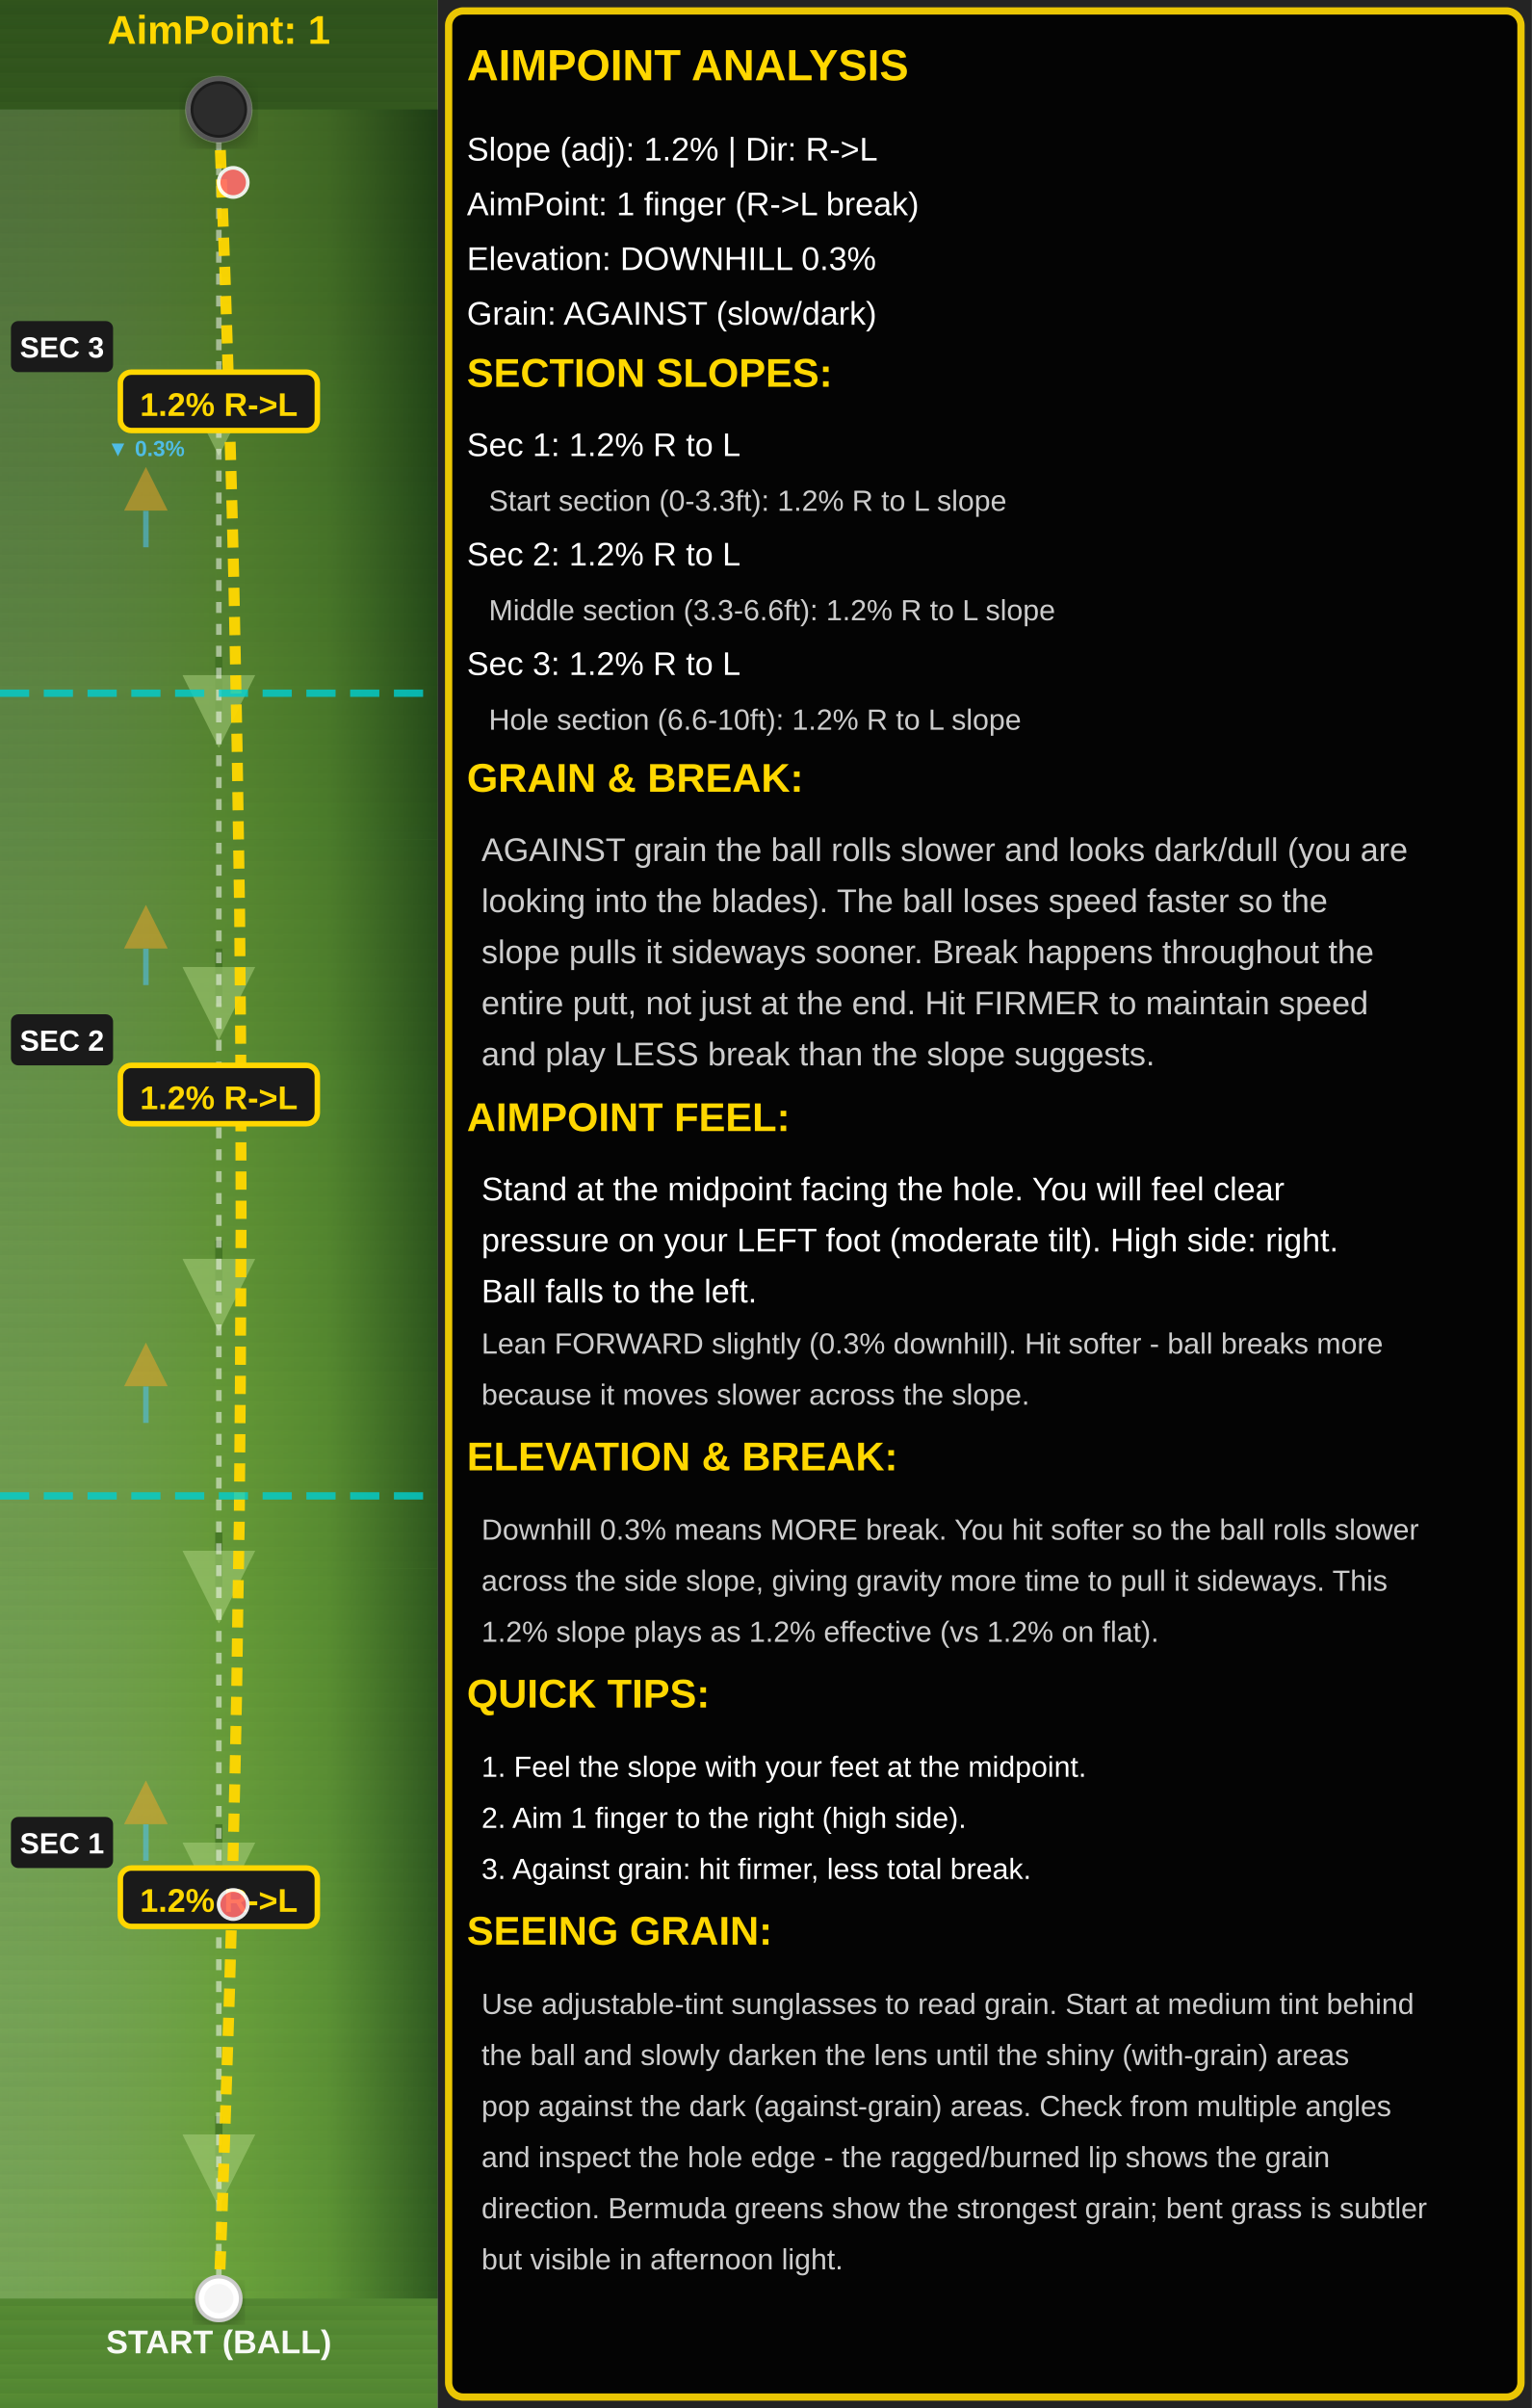
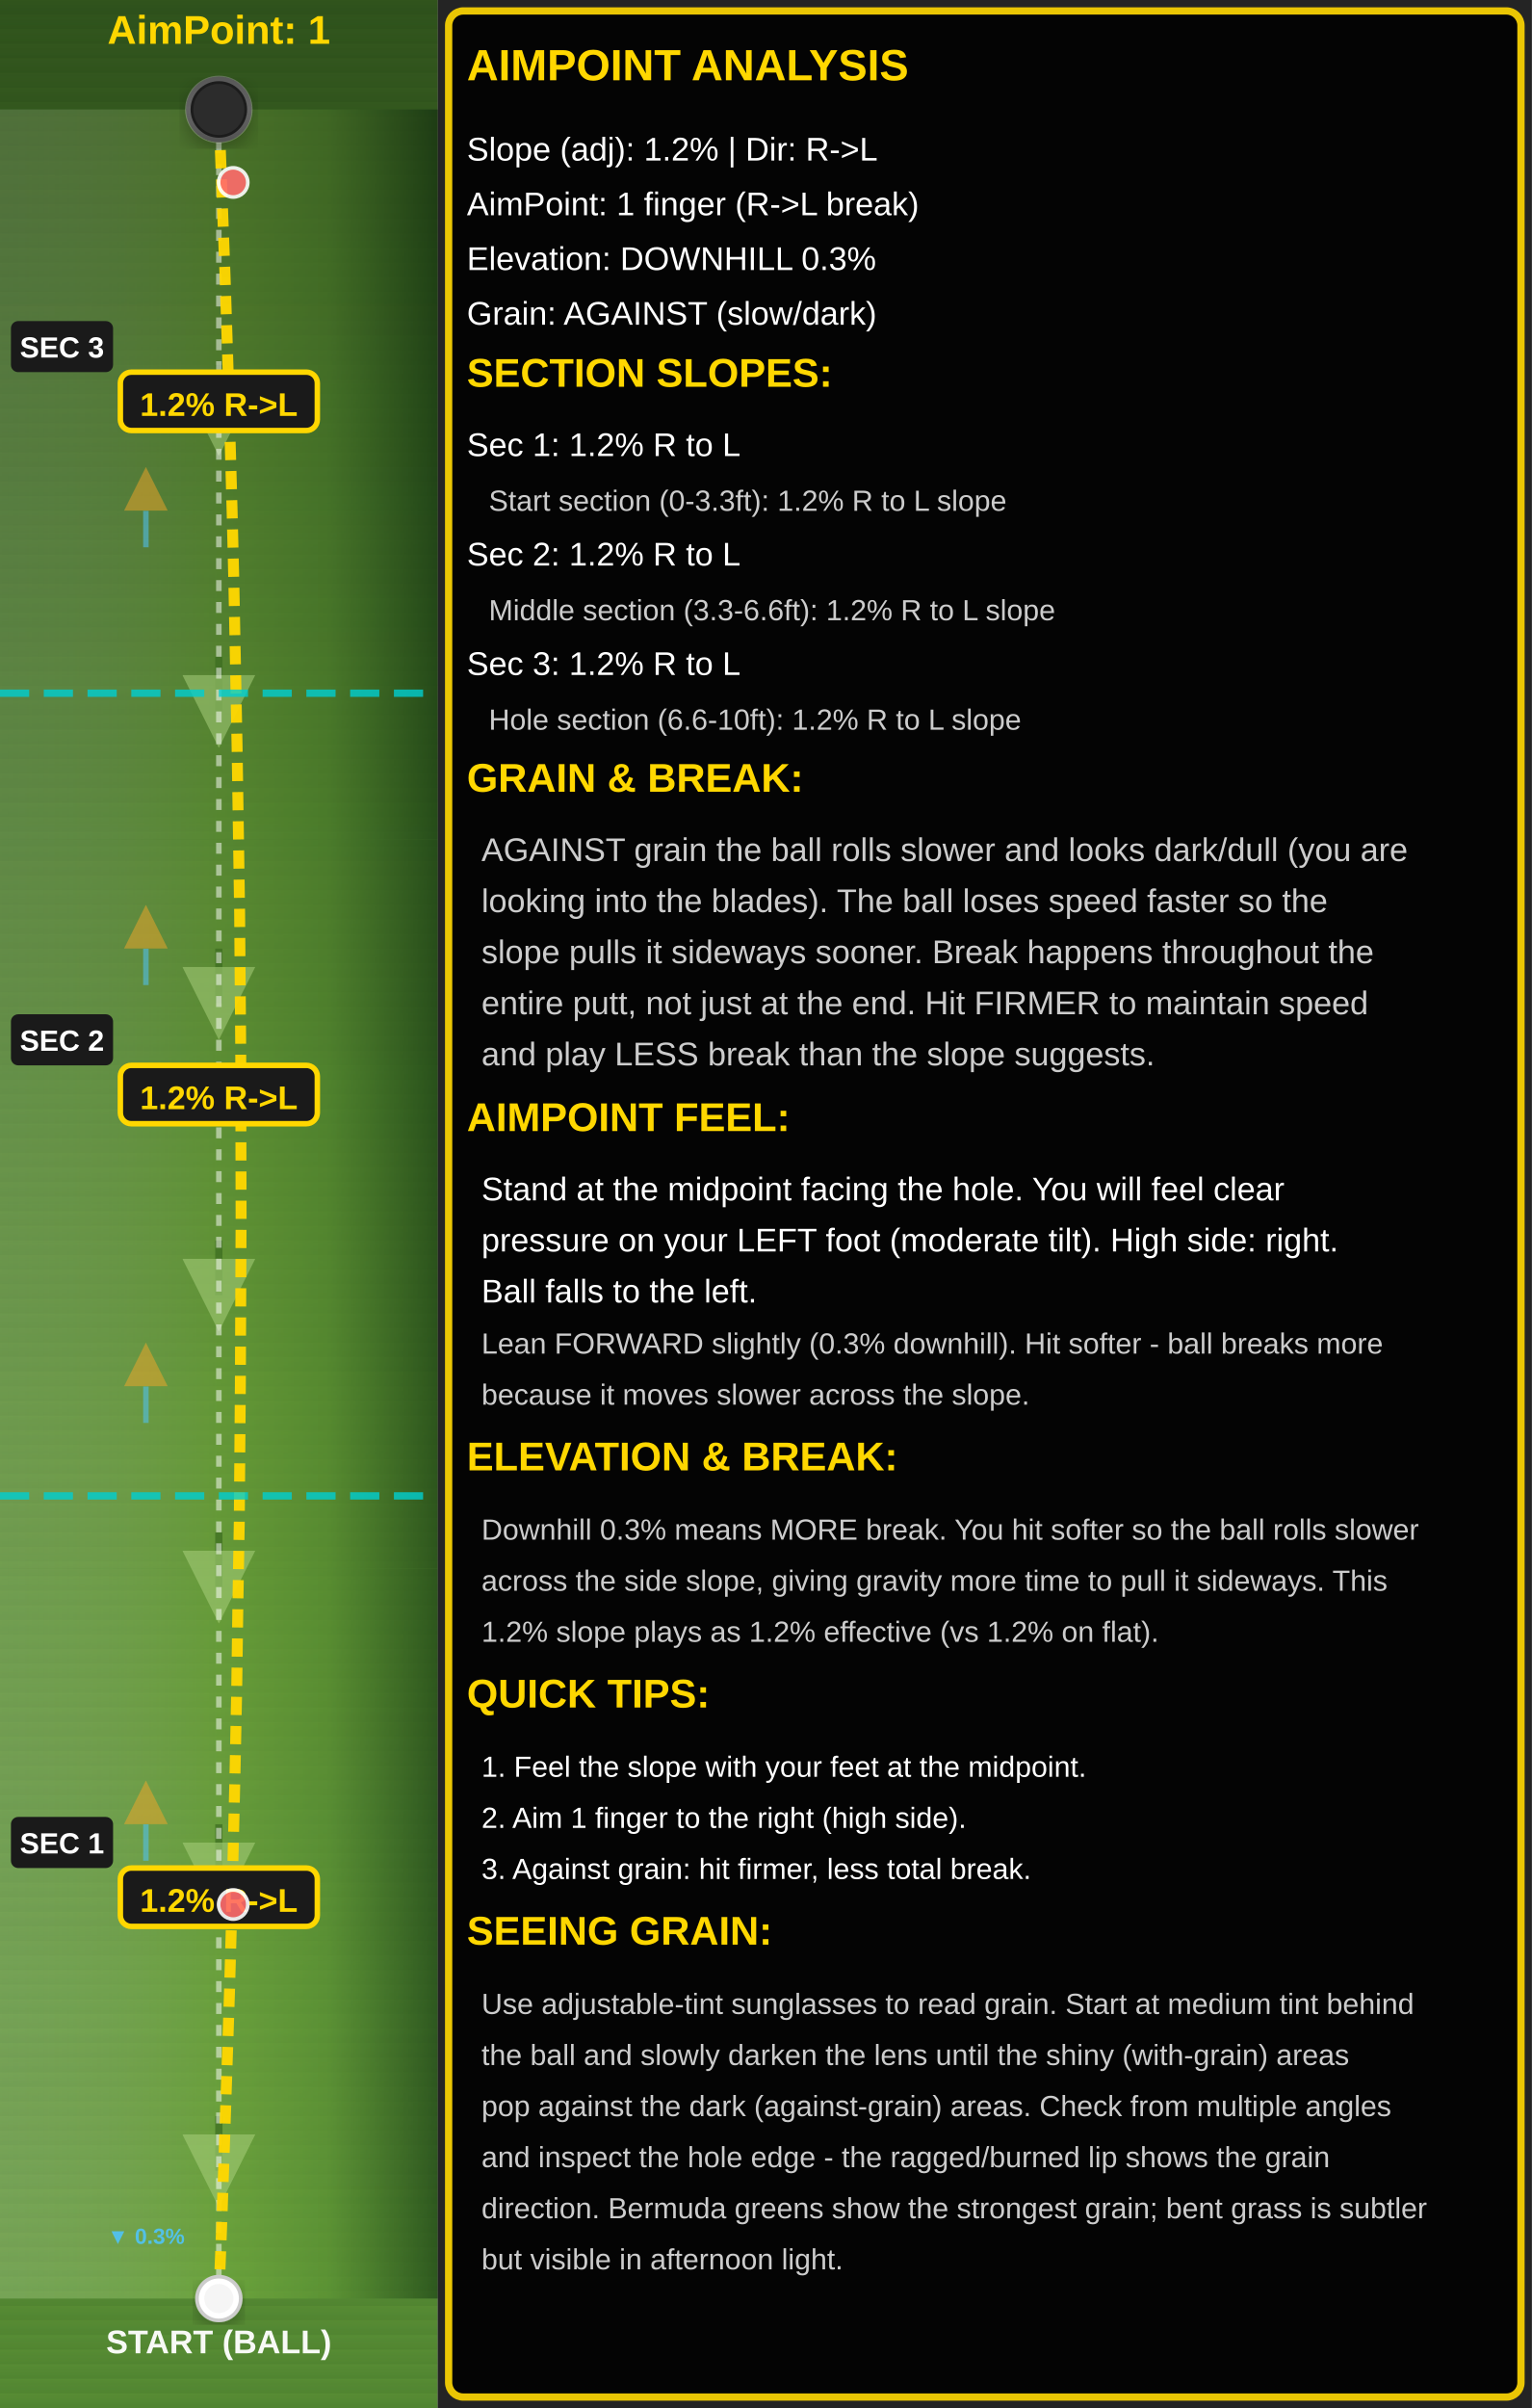
<svg xmlns="http://www.w3.org/2000/svg" width="420" height="660">
  <defs>
    <linearGradient id="baseGreen" x1="0%" y1="0%" x2="0%" y2="100%">
      <stop offset="0%" style="stop-color:#689F38;stop-opacity:1" />
      <stop offset="50%" style="stop-color:#558B2F;stop-opacity:1" />
      <stop offset="100%" style="stop-color:#4A7C27;stop-opacity:1" />
    </linearGradient>
    <linearGradient id="grainGradient" x1="0%" y1="0%" x2="0%" y2="100%">
      <stop offset="0%" style="stop-color:#0D1F0A;stop-opacity:0.7" />
      <stop offset="30%" style="stop-color:#1B3D14;stop-opacity:0.6" />
      <stop offset="60%" style="stop-color:#2E5A1F;stop-opacity:0.45" />
      <stop offset="100%" style="stop-color:#3E7B2F;stop-opacity:0.3" />
    </linearGradient>
    <linearGradient id="elevationGradient" x1="0%" y1="0%" x2="0%" y2="100%">
      <stop offset="0%" style="stop-color:#1B3D14;stop-opacity:0.55" />
      <stop offset="50%" style="stop-color:#689F38;stop-opacity:0.36" />
      <stop offset="100%" style="stop-color:#AED581;stop-opacity:0.16" />
    </linearGradient>
    <linearGradient id="breakGradientSec1" x1="0%" y1="0%" x2="100%" y2="0%">
      <stop offset="0%" style="stop-color:#C5E1A5;stop-opacity:0.389" />
      <stop offset="25%" style="stop-color:#AED581;stop-opacity:0.461" />
      <stop offset="50%" style="stop-color:#8BC34A;stop-opacity:0.569" />
      <stop offset="75%" style="stop-color:#689F38;stop-opacity:0.658" />
      <stop offset="100%" style="stop-color:#1B3D14;stop-opacity:0.748" />
    </linearGradient>
    <linearGradient id="breakGradientSec2" x1="0%" y1="0%" x2="100%" y2="0%">
      <stop offset="0%" style="stop-color:#C5E1A5;stop-opacity:0.389" />
      <stop offset="25%" style="stop-color:#AED581;stop-opacity:0.461" />
      <stop offset="50%" style="stop-color:#8BC34A;stop-opacity:0.569" />
      <stop offset="75%" style="stop-color:#689F38;stop-opacity:0.658" />
      <stop offset="100%" style="stop-color:#1B3D14;stop-opacity:0.748" />
    </linearGradient>
    <linearGradient id="breakGradientSec3" x1="0%" y1="0%" x2="100%" y2="0%">
      <stop offset="0%" style="stop-color:#C5E1A5;stop-opacity:0.389" />
      <stop offset="25%" style="stop-color:#AED581;stop-opacity:0.461" />
      <stop offset="50%" style="stop-color:#8BC34A;stop-opacity:0.569" />
      <stop offset="75%" style="stop-color:#689F38;stop-opacity:0.658" />
      <stop offset="100%" style="stop-color:#1B3D14;stop-opacity:0.748" />
    </linearGradient>
    <linearGradient id="holeGrainGradient" x1="50%" y1="0%" x2="50%" y2="100%">
      <stop offset="0%" style="stop-color:#999999;stop-opacity:0.6" />
      <stop offset="50%" style="stop-color:#CCCCCC;stop-opacity:0.5" />
      <stop offset="100%" style="stop-color:#FFFFFF;stop-opacity:0.3" />
    </linearGradient>
    <filter id="shadow">
      <feDropShadow dx="0" dy="2" stdDeviation="3" flood-opacity="0.3" />
    </filter>
    <marker id="arrowhead-grain" markerWidth="10" markerHeight="10" refX="5" refY="5" orient="auto">
      <polygon points="0,0 10,5 0,10" fill="#AED581" opacity="0.7" />
    </marker>
    <marker id="arrowhead-elev-up" markerWidth="8" markerHeight="8" refX="4" refY="8" orient="0">
      <polygon points="4,0 8,8 0,8" fill="#FFA726" opacity="0.85" />
    </marker>
    <marker id="arrowhead-elev-down" markerWidth="8" markerHeight="8" refX="4" refY="0" orient="0">
      <polygon points="0,0 8,0 4,8" fill="#4FC3F7" opacity="0.85" />
    </marker>
    <pattern id="grassTexture" x="0" y="0" width="4" height="4" patternUnits="userSpaceOnUse">
      <rect width="4" height="4" fill="url(#baseGreen)" opacity="0.95" />
      <line x1="0" y1="2" x2="4" y2="2" stroke="#5A9B3F" stroke-width="0.5" opacity="0.3" />
    </pattern>
  </defs>
  <rect width="120" height="660" fill="url(#baseGreen)" />
  <rect width="120" height="660" fill="url(#grassTexture)" opacity="0.3" />
  <rect width="120" height="660" fill="url(#elevationGradient)" opacity="0.7" />
  <rect x="0" y="430.0" width="120" height="200.0" fill="url(#breakGradientSec1)" opacity="1.0" />
  <rect x="0" y="230.0" width="120" height="200.0" fill="url(#breakGradientSec2)" opacity="1.0" />
  <rect x="0" y="30" width="120" height="200.0" fill="url(#breakGradientSec3)" opacity="1.0" />
  <rect width="120" height="660" fill="url(#grainGradient)" opacity="0.6" />
  <line x1="60.0" y1="100" x2="60.0" y2="115" stroke="#3A6B1F" stroke-width="2" opacity="0.7" marker-end="url(#arrowhead-grain)" />
  <line x1="60.0" y1="180" x2="60.0" y2="195" stroke="#3A6B1F" stroke-width="2" opacity="0.7" marker-end="url(#arrowhead-grain)" />
  <line x1="60.0" y1="260" x2="60.0" y2="275" stroke="#3A6B1F" stroke-width="2" opacity="0.7" marker-end="url(#arrowhead-grain)" />
  <line x1="60.0" y1="340" x2="60.0" y2="355" stroke="#3A6B1F" stroke-width="2" opacity="0.7" marker-end="url(#arrowhead-grain)" />
  <line x1="60.0" y1="420" x2="60.0" y2="435" stroke="#3A6B1F" stroke-width="2" opacity="0.7" marker-end="url(#arrowhead-grain)" />
  <line x1="60.0" y1="500" x2="60.0" y2="515" stroke="#3A6B1F" stroke-width="2" opacity="0.7" marker-end="url(#arrowhead-grain)" />
  <line x1="60.0" y1="580" x2="60.0" y2="595" stroke="#3A6B1F" stroke-width="2" opacity="0.7" marker-end="url(#arrowhead-grain)" />
  <line x1="40.0" y1="150" x2="40.0" y2="140" stroke="#4FC3F7" stroke-width="1.5" opacity="0.55" marker-end="url(#arrowhead-elev-up)" />
  <line x1="40.0" y1="270" x2="40.0" y2="260" stroke="#4FC3F7" stroke-width="1.5" opacity="0.55" marker-end="url(#arrowhead-elev-up)" />
  <line x1="40.0" y1="390" x2="40.0" y2="380" stroke="#4FC3F7" stroke-width="1.5" opacity="0.55" marker-end="url(#arrowhead-elev-up)" />
  <line x1="40.0" y1="510" x2="40.0" y2="500" stroke="#4FC3F7" stroke-width="1.5" opacity="0.55" marker-end="url(#arrowhead-elev-up)" />
-   <text x="40.0" y="125" font-family="Arial, sans-serif" font-size="6" fill="#4FC3F7" text-anchor="middle" font-weight="bold" opacity="0.9">▼ 0.3%</text>
+   <text x="40.0" y="615" font-family="Arial, sans-serif" font-size="6" fill="#4FC3F7" text-anchor="middle" font-weight="bold" opacity="0.9">▼ 0.3%</text>
  <line x1="60.0" y1="630" x2="60.0" y2="30.0" stroke="#FFFFFF" stroke-width="1.5" stroke-dasharray="3,3" opacity="0.5" />
  <path d="M 60.0 630.0 C 60.5 617.5, 61.0 604.6, 61.4 592.0 C 61.9 577.0, 62.4 561.5, 62.9 546.5 C 63.3 533.9, 63.6 521.0, 63.9 508.5 C 64.3 493.4, 64.6 477.9, 64.9 462.9 C 65.1 447.9, 65.3 432.4, 65.6 417.3 C 65.7 404.8, 65.8 391.9, 65.9 379.4 C 66.0 364.3, 66.0 348.8, 66.1 333.8 C 66.1 318.8, 66.0 303.3, 66.0 288.2 C 65.9 275.7, 65.8 262.8, 65.7 250.3 C 65.5 235.2, 65.2 219.7, 65.0 204.7 C 64.7 189.6, 64.4 174.2, 64.1 159.1 C 63.8 146.6, 63.5 133.7, 63.1 121.1 C 62.7 106.1, 62.2 90.6, 61.7 75.6 C 61.1 60.5, 60.6 45.0, 60.0 30.0" stroke="#FFD700" stroke-width="3" fill="none" stroke-dasharray="5,3" opacity="0.95" />
  <line x1="0" y1="410.0" x2="120" y2="410.0" stroke="#00CED1" stroke-width="2" opacity="0.8" stroke-dasharray="8,4" />
  <line x1="0" y1="190.0" x2="120" y2="190.0" stroke="#00CED1" stroke-width="2" opacity="0.8" stroke-dasharray="8,4" />
  <rect x="3" y="498.0" width="28" height="14" fill="#1A1A1A" rx="2" />
  <text x="17" y="508.0" font-family="Arial, sans-serif" font-size="8" fill="#FFFFFF" text-anchor="middle" font-weight="bold">SEC 1</text>
  <rect x="33.0" y="512.0" width="54" height="16" fill="#1A1A1A" rx="3" stroke="#FFD700" stroke-width="1.5" />
  <text x="60.0" y="524.0" font-family="Arial, sans-serif" font-size="9" fill="#FFD700" text-anchor="middle" font-weight="bold">1.2% R-&gt;L</text>
  <rect x="3" y="278.0" width="28" height="14" fill="#1A1A1A" rx="2" />
  <text x="17" y="288.0" font-family="Arial, sans-serif" font-size="8" fill="#FFFFFF" text-anchor="middle" font-weight="bold">SEC 2</text>
  <rect x="33.0" y="292.0" width="54" height="16" fill="#1A1A1A" rx="3" stroke="#FFD700" stroke-width="1.5" />
  <text x="60.0" y="304.0" font-family="Arial, sans-serif" font-size="9" fill="#FFD700" text-anchor="middle" font-weight="bold">1.2% R-&gt;L</text>
  <rect x="3" y="88.0" width="28" height="14" fill="#1A1A1A" rx="2" />
  <text x="17" y="98.0" font-family="Arial, sans-serif" font-size="8" fill="#FFFFFF" text-anchor="middle" font-weight="bold">SEC 3</text>
  <rect x="33.0" y="102.0" width="54" height="16" fill="#1A1A1A" rx="3" stroke="#FFD700" stroke-width="1.5" />
  <text x="60.0" y="114.0" font-family="Arial, sans-serif" font-size="9" fill="#FFD700" text-anchor="middle" font-weight="bold">1.2% R-&gt;L</text>
  <circle cx="63.934" cy="522" r="4" fill="#FF6B6B" opacity="0.9" stroke="#FFFFFF" stroke-width="1" />
  <circle cx="63.934" cy="50" r="4" fill="#FF6B6B" opacity="0.9" stroke="#FFFFFF" stroke-width="1" />
  <text x="60.0" y="12" font-family="Arial, sans-serif" font-size="11" fill="#FFD700" text-anchor="middle" font-weight="bold">AimPoint: 1</text>
  <circle cx="60.0" cy="30.0" r="9" fill="#1A1A1A" filter="url(#shadow)" />
  <circle cx="60.0" cy="30.0" r="7" fill="#2C2C2C" />
  <circle cx="60.0" cy="30.0" r="8.5" fill="none" stroke="url(#holeGrainGradient)" stroke-width="1.5" opacity="0.8" />
  <circle cx="60.0" cy="630" r="6" fill="#FFFFFF" stroke="#CCCCCC" stroke-width="1" filter="url(#shadow)" />
  <circle cx="60.0" cy="630" r="4" fill="#F5F5F5" />
  <text x="60.0" y="645" font-family="Arial, sans-serif" font-size="9" fill="#FFFFFF" text-anchor="middle" font-weight="bold" opacity="0.95">START (BALL)</text>
  <rect x="120" y="0" width="300" height="660" fill="#1A1A1A" opacity="0.95" />
  <rect x="123" y="3" width="294" height="654" fill="#000000" opacity="0.9" rx="4" stroke="#FFD700" stroke-width="2" />
  <text x="128" y="22" font-family="Arial, sans-serif" font-size="12" fill="#FFD700" font-weight="bold">AIMPOINT ANALYSIS</text>
  <text x="128" y="44" font-family="Arial, sans-serif" font-size="9" fill="#FFFFFF">Slope (adj): 1.2%  |  Dir: R-&gt;L</text>
  <text x="128" y="59" font-family="Arial, sans-serif" font-size="9" fill="#FFFFFF">AimPoint: 1 finger (R-&gt;L break)</text>
  <text x="128" y="74" font-family="Arial, sans-serif" font-size="9" fill="#FFFFFF">Elevation: DOWNHILL 0.3%</text>
  <text x="128" y="89" font-family="Arial, sans-serif" font-size="9" fill="#FFFFFF">Grain: AGAINST (slow/dark)</text>
  <text x="128" y="106" font-family="Arial, sans-serif" font-size="11" fill="#FFD700" font-weight="bold">SECTION SLOPES:</text>
  <text x="128" y="125" font-family="Arial, sans-serif" font-size="9" fill="#FFFFFF">Sec 1: 1.2% R to L</text>
  <text x="134" y="140" font-family="Arial, sans-serif" font-size="8" fill="#CCCCCC">Start section (0-3.3ft): 1.2% R to L slope</text>
  <text x="128" y="155" font-family="Arial, sans-serif" font-size="9" fill="#FFFFFF">Sec 2: 1.2% R to L</text>
  <text x="134" y="170" font-family="Arial, sans-serif" font-size="8" fill="#CCCCCC">Middle section (3.3-6.6ft): 1.2% R to L slope</text>
  <text x="128" y="185" font-family="Arial, sans-serif" font-size="9" fill="#FFFFFF">Sec 3: 1.2% R to L</text>
  <text x="134" y="200" font-family="Arial, sans-serif" font-size="8" fill="#CCCCCC">Hole section (6.6-10ft): 1.2% R to L slope</text>
  <text x="128" y="217" font-family="Arial, sans-serif" font-size="11" fill="#FFD700" font-weight="bold">GRAIN &amp; BREAK:</text>
  <text x="132" y="236" font-family="Arial, sans-serif" font-size="9" fill="#CCCCCC">AGAINST grain the ball rolls slower and looks dark/dull (you are</text>
  <text x="132" y="250" font-family="Arial, sans-serif" font-size="9" fill="#CCCCCC">looking into the blades). The ball loses speed faster so the</text>
  <text x="132" y="264" font-family="Arial, sans-serif" font-size="9" fill="#CCCCCC">slope pulls it sideways sooner. Break happens throughout the</text>
  <text x="132" y="278" font-family="Arial, sans-serif" font-size="9" fill="#CCCCCC">entire putt, not just at the end. Hit FIRMER to maintain speed</text>
  <text x="132" y="292" font-family="Arial, sans-serif" font-size="9" fill="#CCCCCC">and play LESS break than the slope suggests.</text>
  <text x="128" y="310" font-family="Arial, sans-serif" font-size="11" fill="#FFD700" font-weight="bold">AIMPOINT FEEL:</text>
  <text x="132" y="329" font-family="Arial, sans-serif" font-size="9" fill="#FFFFFF">Stand at the midpoint facing the hole. You will feel clear</text>
  <text x="132" y="343" font-family="Arial, sans-serif" font-size="9" fill="#FFFFFF">pressure on your LEFT foot (moderate tilt). High side: right.</text>
  <text x="132" y="357" font-family="Arial, sans-serif" font-size="9" fill="#FFFFFF">Ball falls to the left.</text>
  <text x="132" y="371" font-family="Arial, sans-serif" font-size="8" fill="#CCCCCC">Lean FORWARD slightly (0.3% downhill). Hit softer - ball breaks more</text>
  <text x="132" y="385" font-family="Arial, sans-serif" font-size="8" fill="#CCCCCC">because it moves slower across the slope.</text>
  <text x="128" y="403" font-family="Arial, sans-serif" font-size="11" fill="#FFD700" font-weight="bold">ELEVATION &amp; BREAK:</text>
  <text x="132" y="422" font-family="Arial, sans-serif" font-size="8" fill="#CCCCCC">Downhill 0.3% means MORE break. You hit softer so the ball rolls slower</text>
  <text x="132" y="436" font-family="Arial, sans-serif" font-size="8" fill="#CCCCCC">across the side slope, giving gravity more time to pull it sideways. This</text>
  <text x="132" y="450" font-family="Arial, sans-serif" font-size="8" fill="#CCCCCC">1.2% slope plays as 1.2% effective (vs 1.2% on flat).</text>
  <text x="128" y="468" font-family="Arial, sans-serif" font-size="11" fill="#FFD700" font-weight="bold">QUICK TIPS:</text>
  <text x="132" y="487" font-family="Arial, sans-serif" font-size="8" fill="#FFFFFF">1. Feel the slope with your feet at the midpoint.</text>
  <text x="132" y="501" font-family="Arial, sans-serif" font-size="8" fill="#FFFFFF">2. Aim 1 finger to the right (high side).</text>
  <text x="132" y="515" font-family="Arial, sans-serif" font-size="8" fill="#FFFFFF">3. Against grain: hit firmer, less total break.</text>
  <text x="128" y="533" font-family="Arial, sans-serif" font-size="11" fill="#FFD700" font-weight="bold">SEEING GRAIN:</text>
  <text x="132" y="552" font-family="Arial, sans-serif" font-size="8" fill="#CCCCCC">Use adjustable-tint sunglasses to read grain. Start at medium tint behind</text>
  <text x="132" y="566" font-family="Arial, sans-serif" font-size="8" fill="#CCCCCC">the ball and slowly darken the lens until the shiny (with-grain) areas</text>
  <text x="132" y="580" font-family="Arial, sans-serif" font-size="8" fill="#CCCCCC">pop against the dark (against-grain) areas. Check from multiple angles</text>
  <text x="132" y="594" font-family="Arial, sans-serif" font-size="8" fill="#CCCCCC">and inspect the hole edge - the ragged/burned lip shows the grain</text>
  <text x="132" y="608" font-family="Arial, sans-serif" font-size="8" fill="#CCCCCC">direction. Bermuda greens show the strongest grain; bent grass is subtler</text>
  <text x="132" y="622" font-family="Arial, sans-serif" font-size="8" fill="#CCCCCC">but visible in afternoon light.</text>
</svg>
